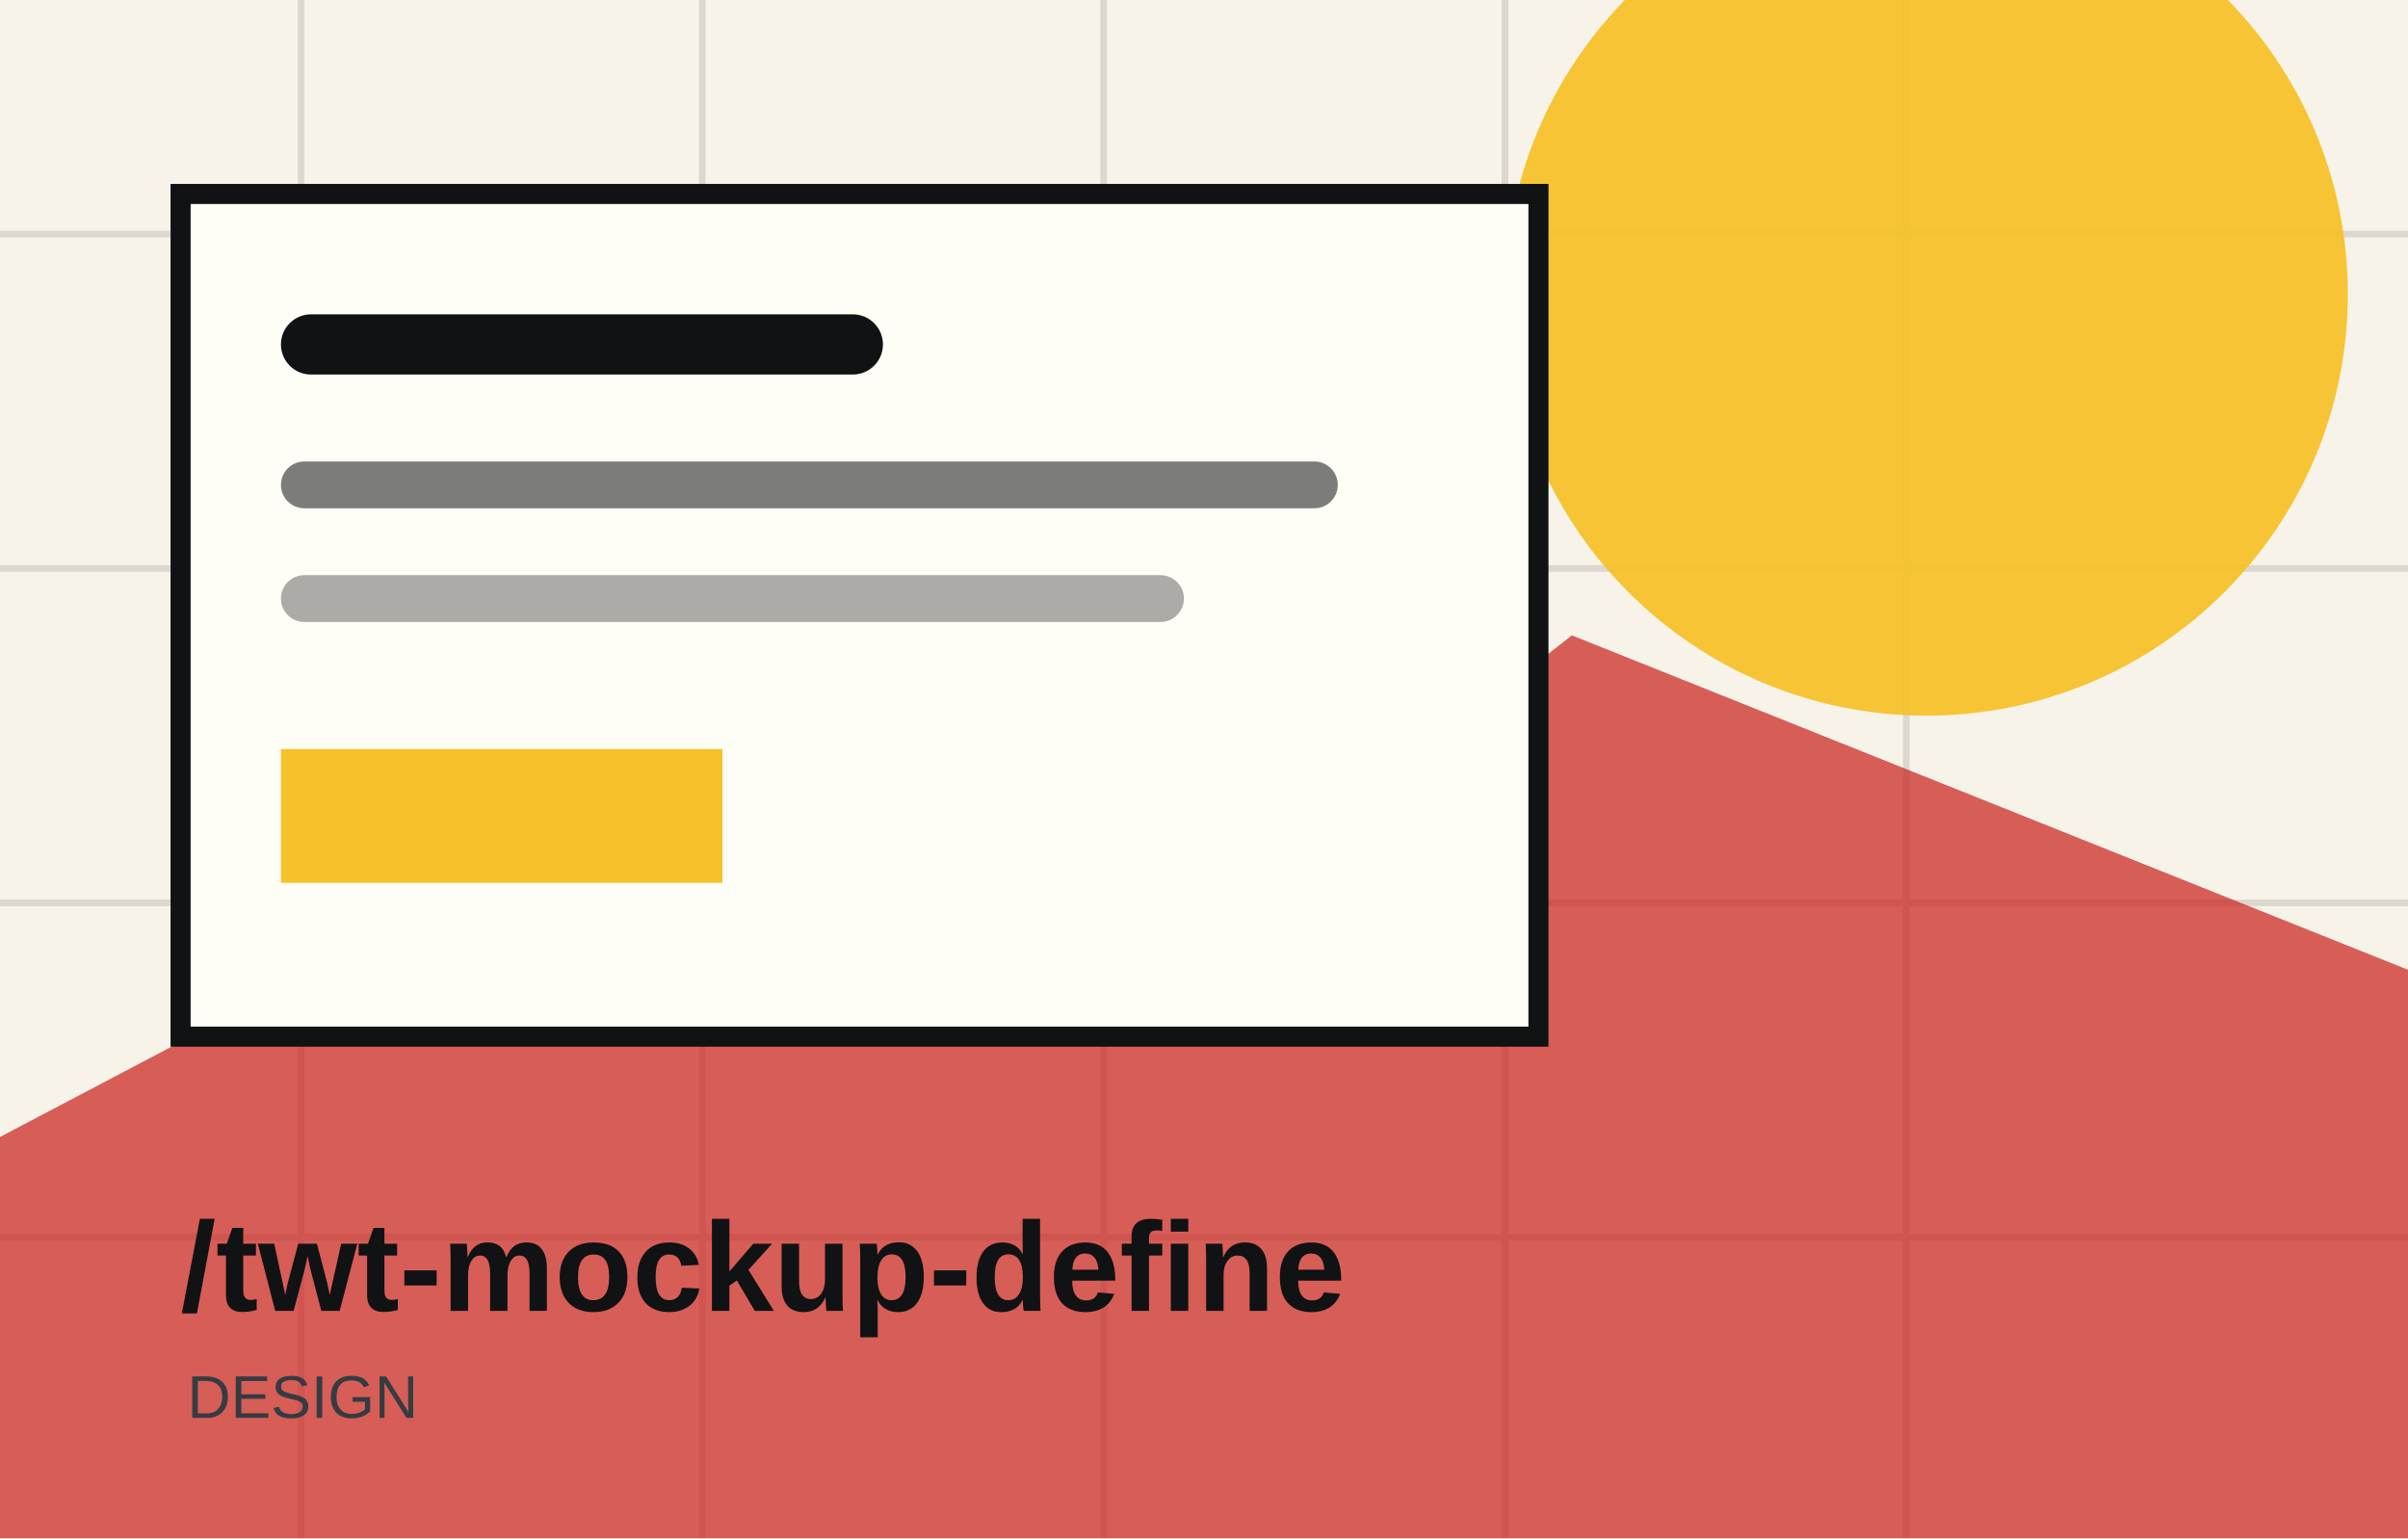
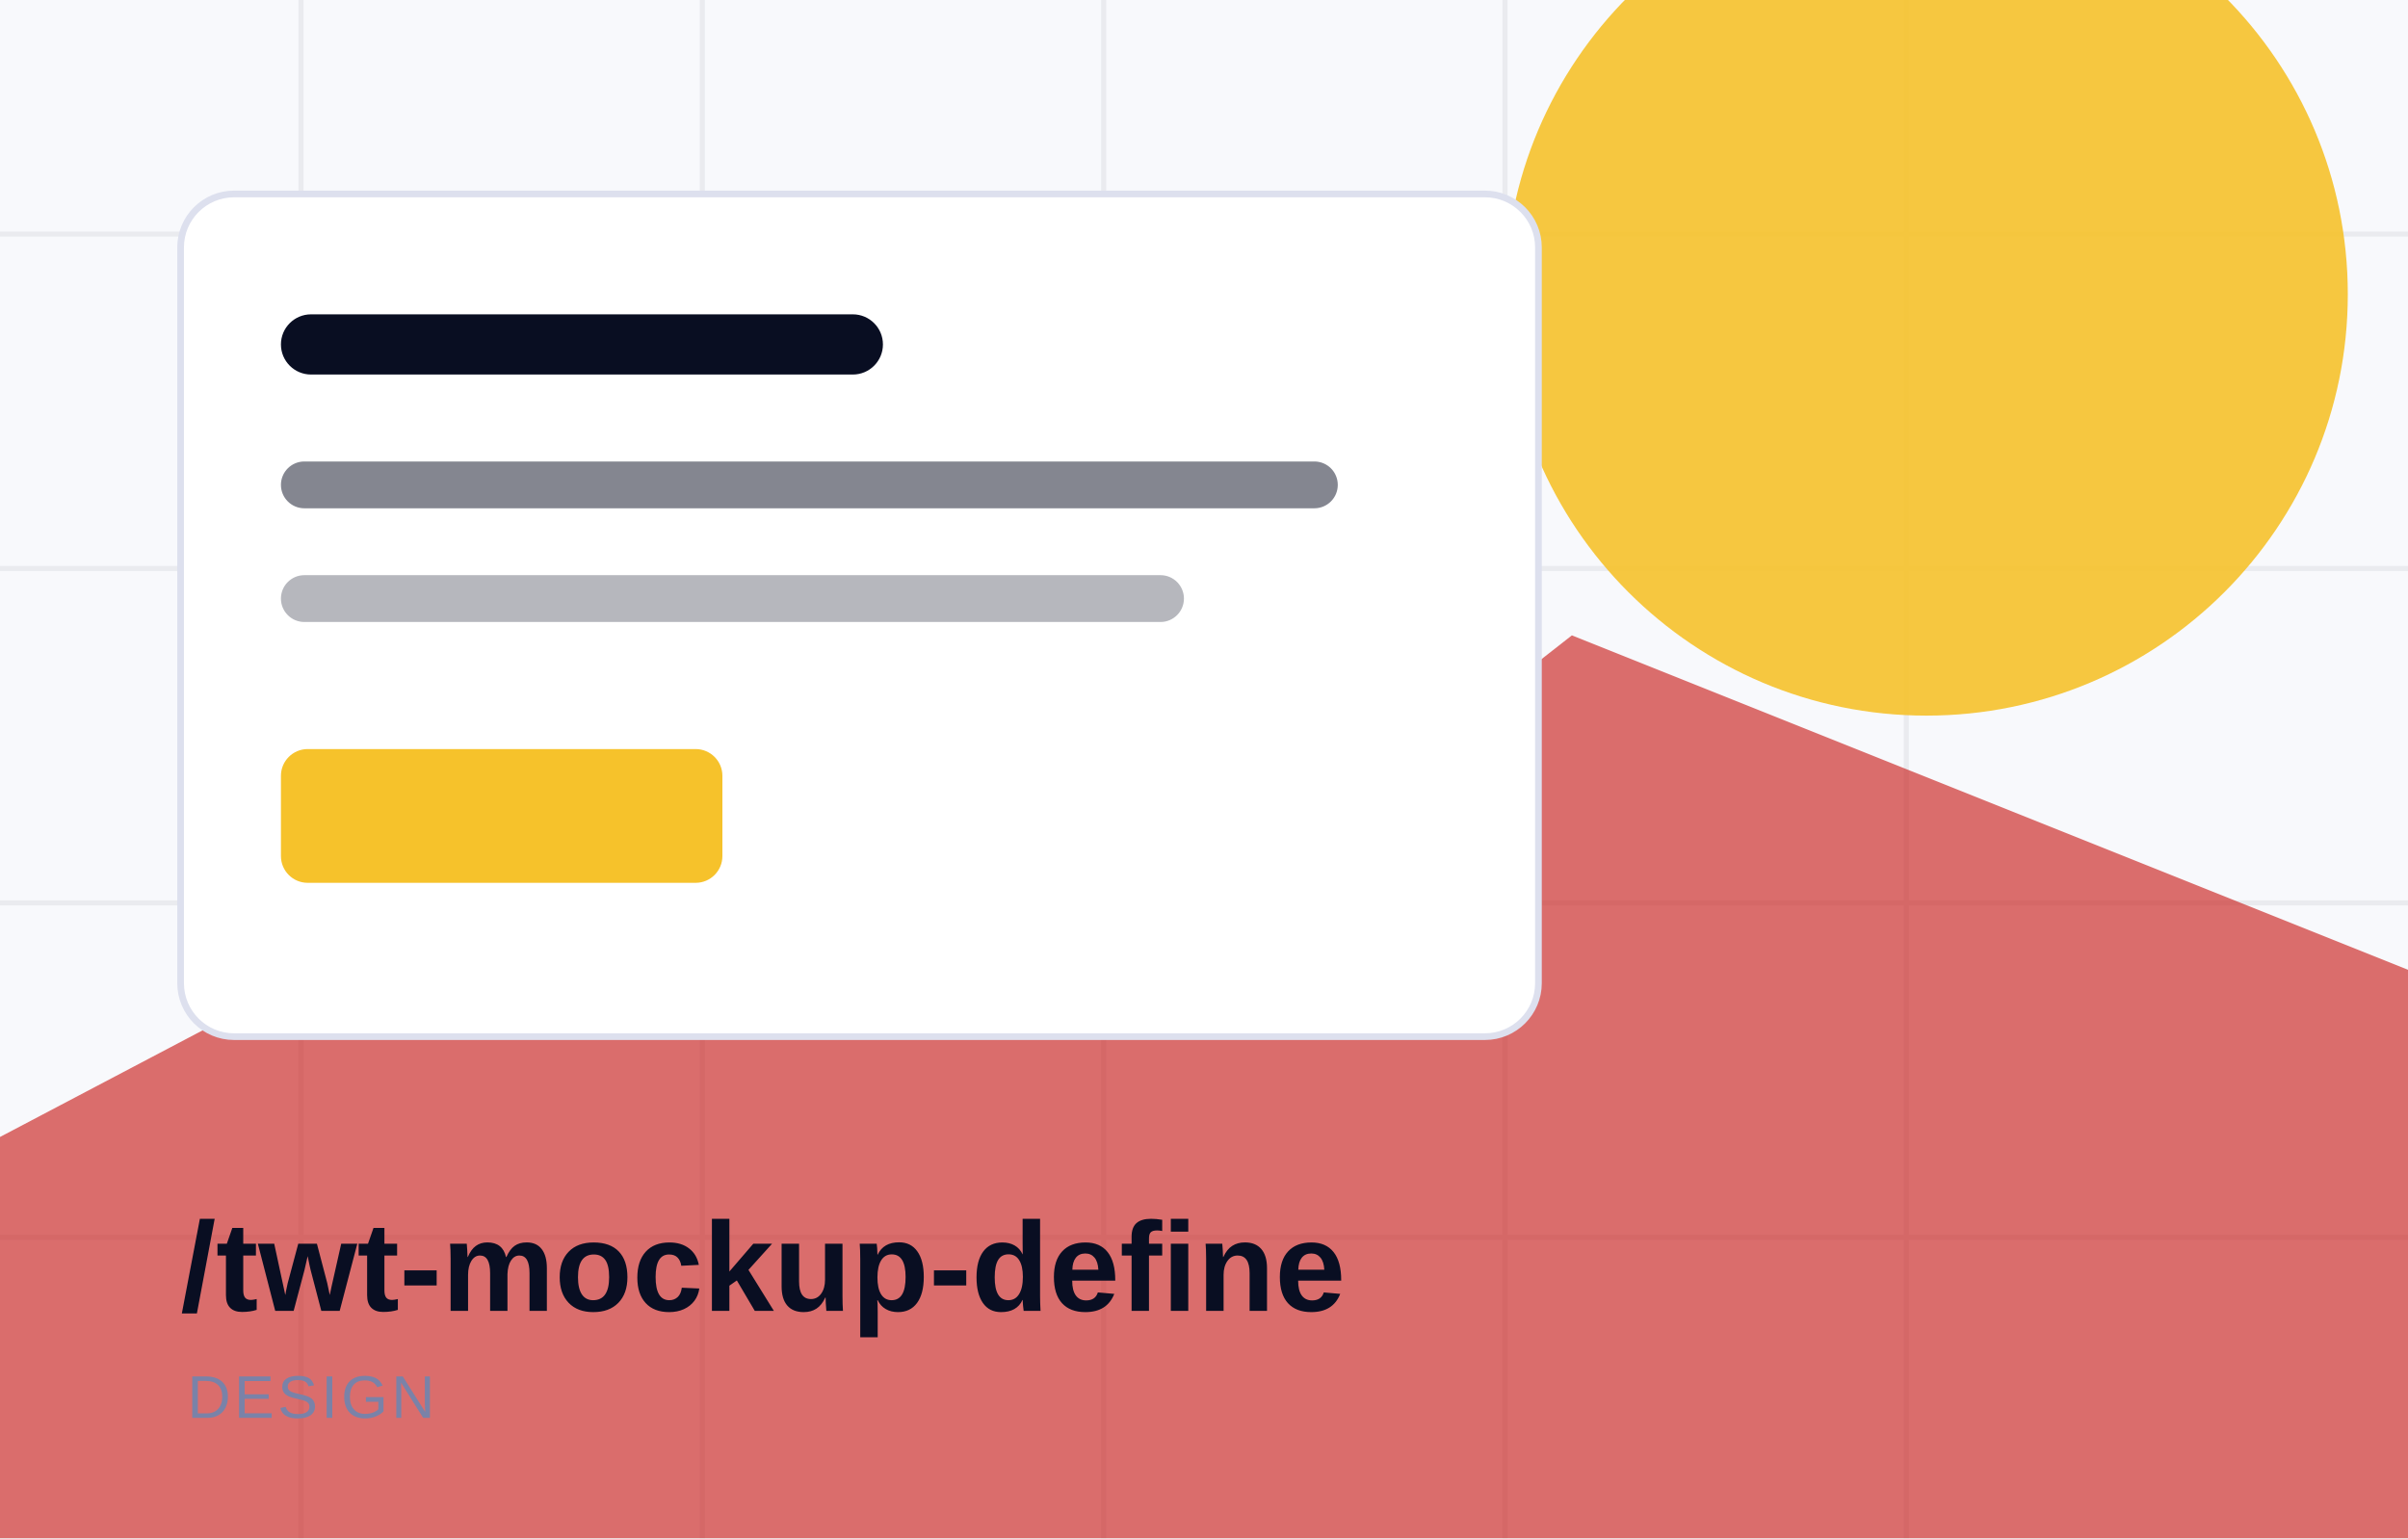
<svg xmlns="http://www.w3.org/2000/svg" width="720" height="460" viewBox="0 0 720 460" role="img" aria-label="/twt-mockup-define preview">
-   <rect width="720" height="460" fill="#f7f3e8" />
-   <path d="M0 70 H720 M0 170 H720 M0 270 H720 M0 370 H720 M90 0 V460 M210 0 V460 M330 0 V460 M450 0 V460 M570 0 V460" stroke="#101214" stroke-width="2" opacity=".12" />
-   <circle cx="576" cy="88" r="126" fill="#f6c22b" opacity=".95" />
-   <path d="M0 340 L190 240 L332 298 L470 190 L720 290 V460 H0Z" fill="#ca221f" opacity=".72" />
-   <rect x="54" y="58" width="406" height="252" fill="#fffef6" stroke="#101214" stroke-width="6" />
-   <rect x="84" y="94" width="180" height="18" rx="9" fill="#101214" />
-   <rect x="84" y="138" width="316" height="14" rx="7" fill="#101214" opacity=".55" />
-   <rect x="84" y="172" width="270" height="14" rx="7" fill="#101214" opacity=".35" />
-   <rect x="84" y="224" width="132" height="40" fill="#f6c22b" />
-   <text x="54" y="392" fill="#101214" font-family="Arial Black, Arial, sans-serif" font-size="38" font-weight="900">/twt-mockup-define</text>
-   <text x="56" y="424" fill="#363b42" font-family="Arial, sans-serif" font-size="18">DESIGN</text>
+   <rect width="720" height="460" fill="#f8f9fc" />
+   <path d="M0 70 H720 M0 170 H720 M0 270 H720 M0 370 H720 M90 0 V460 M210 0 V460 M330 0 V460 M450 0 V460 M570 0 V460" stroke="#090e22" stroke-width="1.5" opacity=".06" />
+   <circle cx="576" cy="88" r="126" fill="#f6c22b" opacity=".9" />
+   <path d="M0 340 L190 240 L332 298 L470 190 L720 290 V460 H0Z" fill="#ca221f" opacity=".65" />
+   <rect x="54" y="58" width="406" height="252" rx="16" fill="#ffffff" stroke="#dde0ee" stroke-width="2" />
+   <rect x="84" y="94" width="180" height="18" rx="9" fill="#090e22" />
+   <rect x="84" y="138" width="316" height="14" rx="7" fill="#090e22" opacity=".5" />
+   <rect x="84" y="172" width="270" height="14" rx="7" fill="#090e22" opacity=".3" />
+   <rect x="84" y="224" width="132" height="40" rx="8" fill="#f6c22b" />
+   <text x="54" y="392" fill="#090e22" font-family="Montserrat, Arial, sans-serif" font-size="38" font-weight="800">/twt-mockup-define</text>
+   <text x="56" y="424" fill="#7a82a8" font-family="Arial, sans-serif" font-size="18" letter-spacing="1">DESIGN</text>
</svg>
